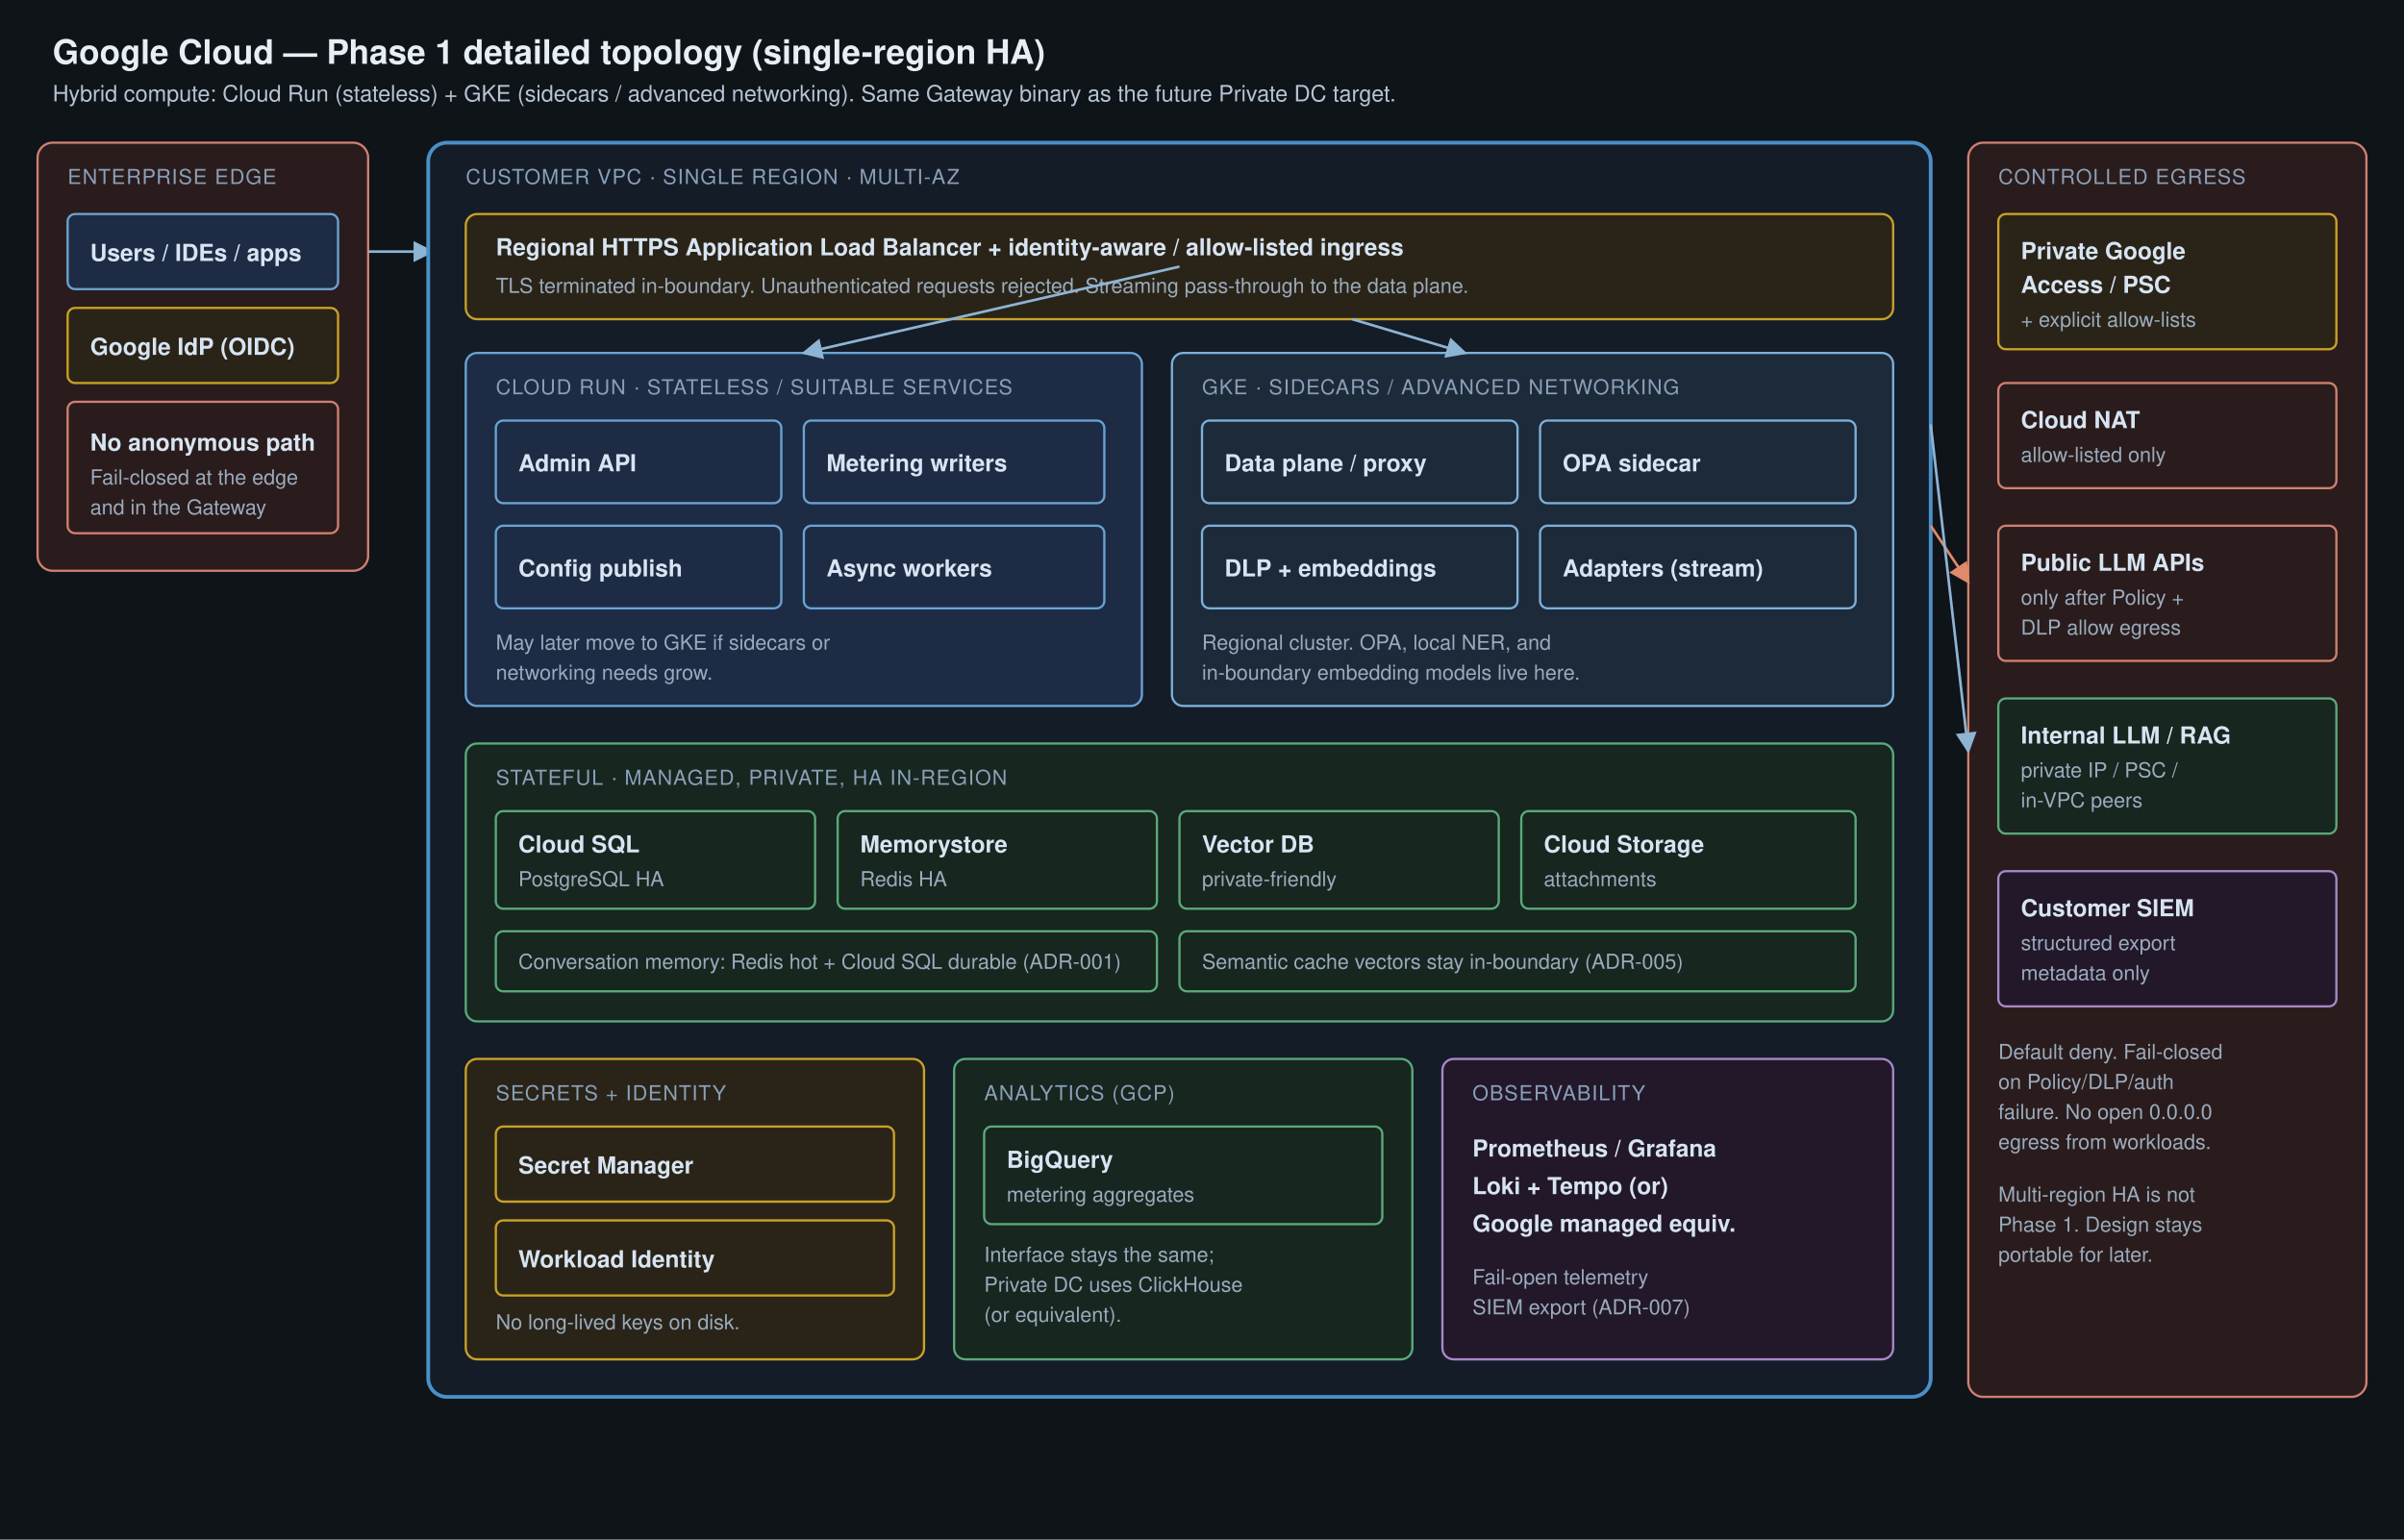
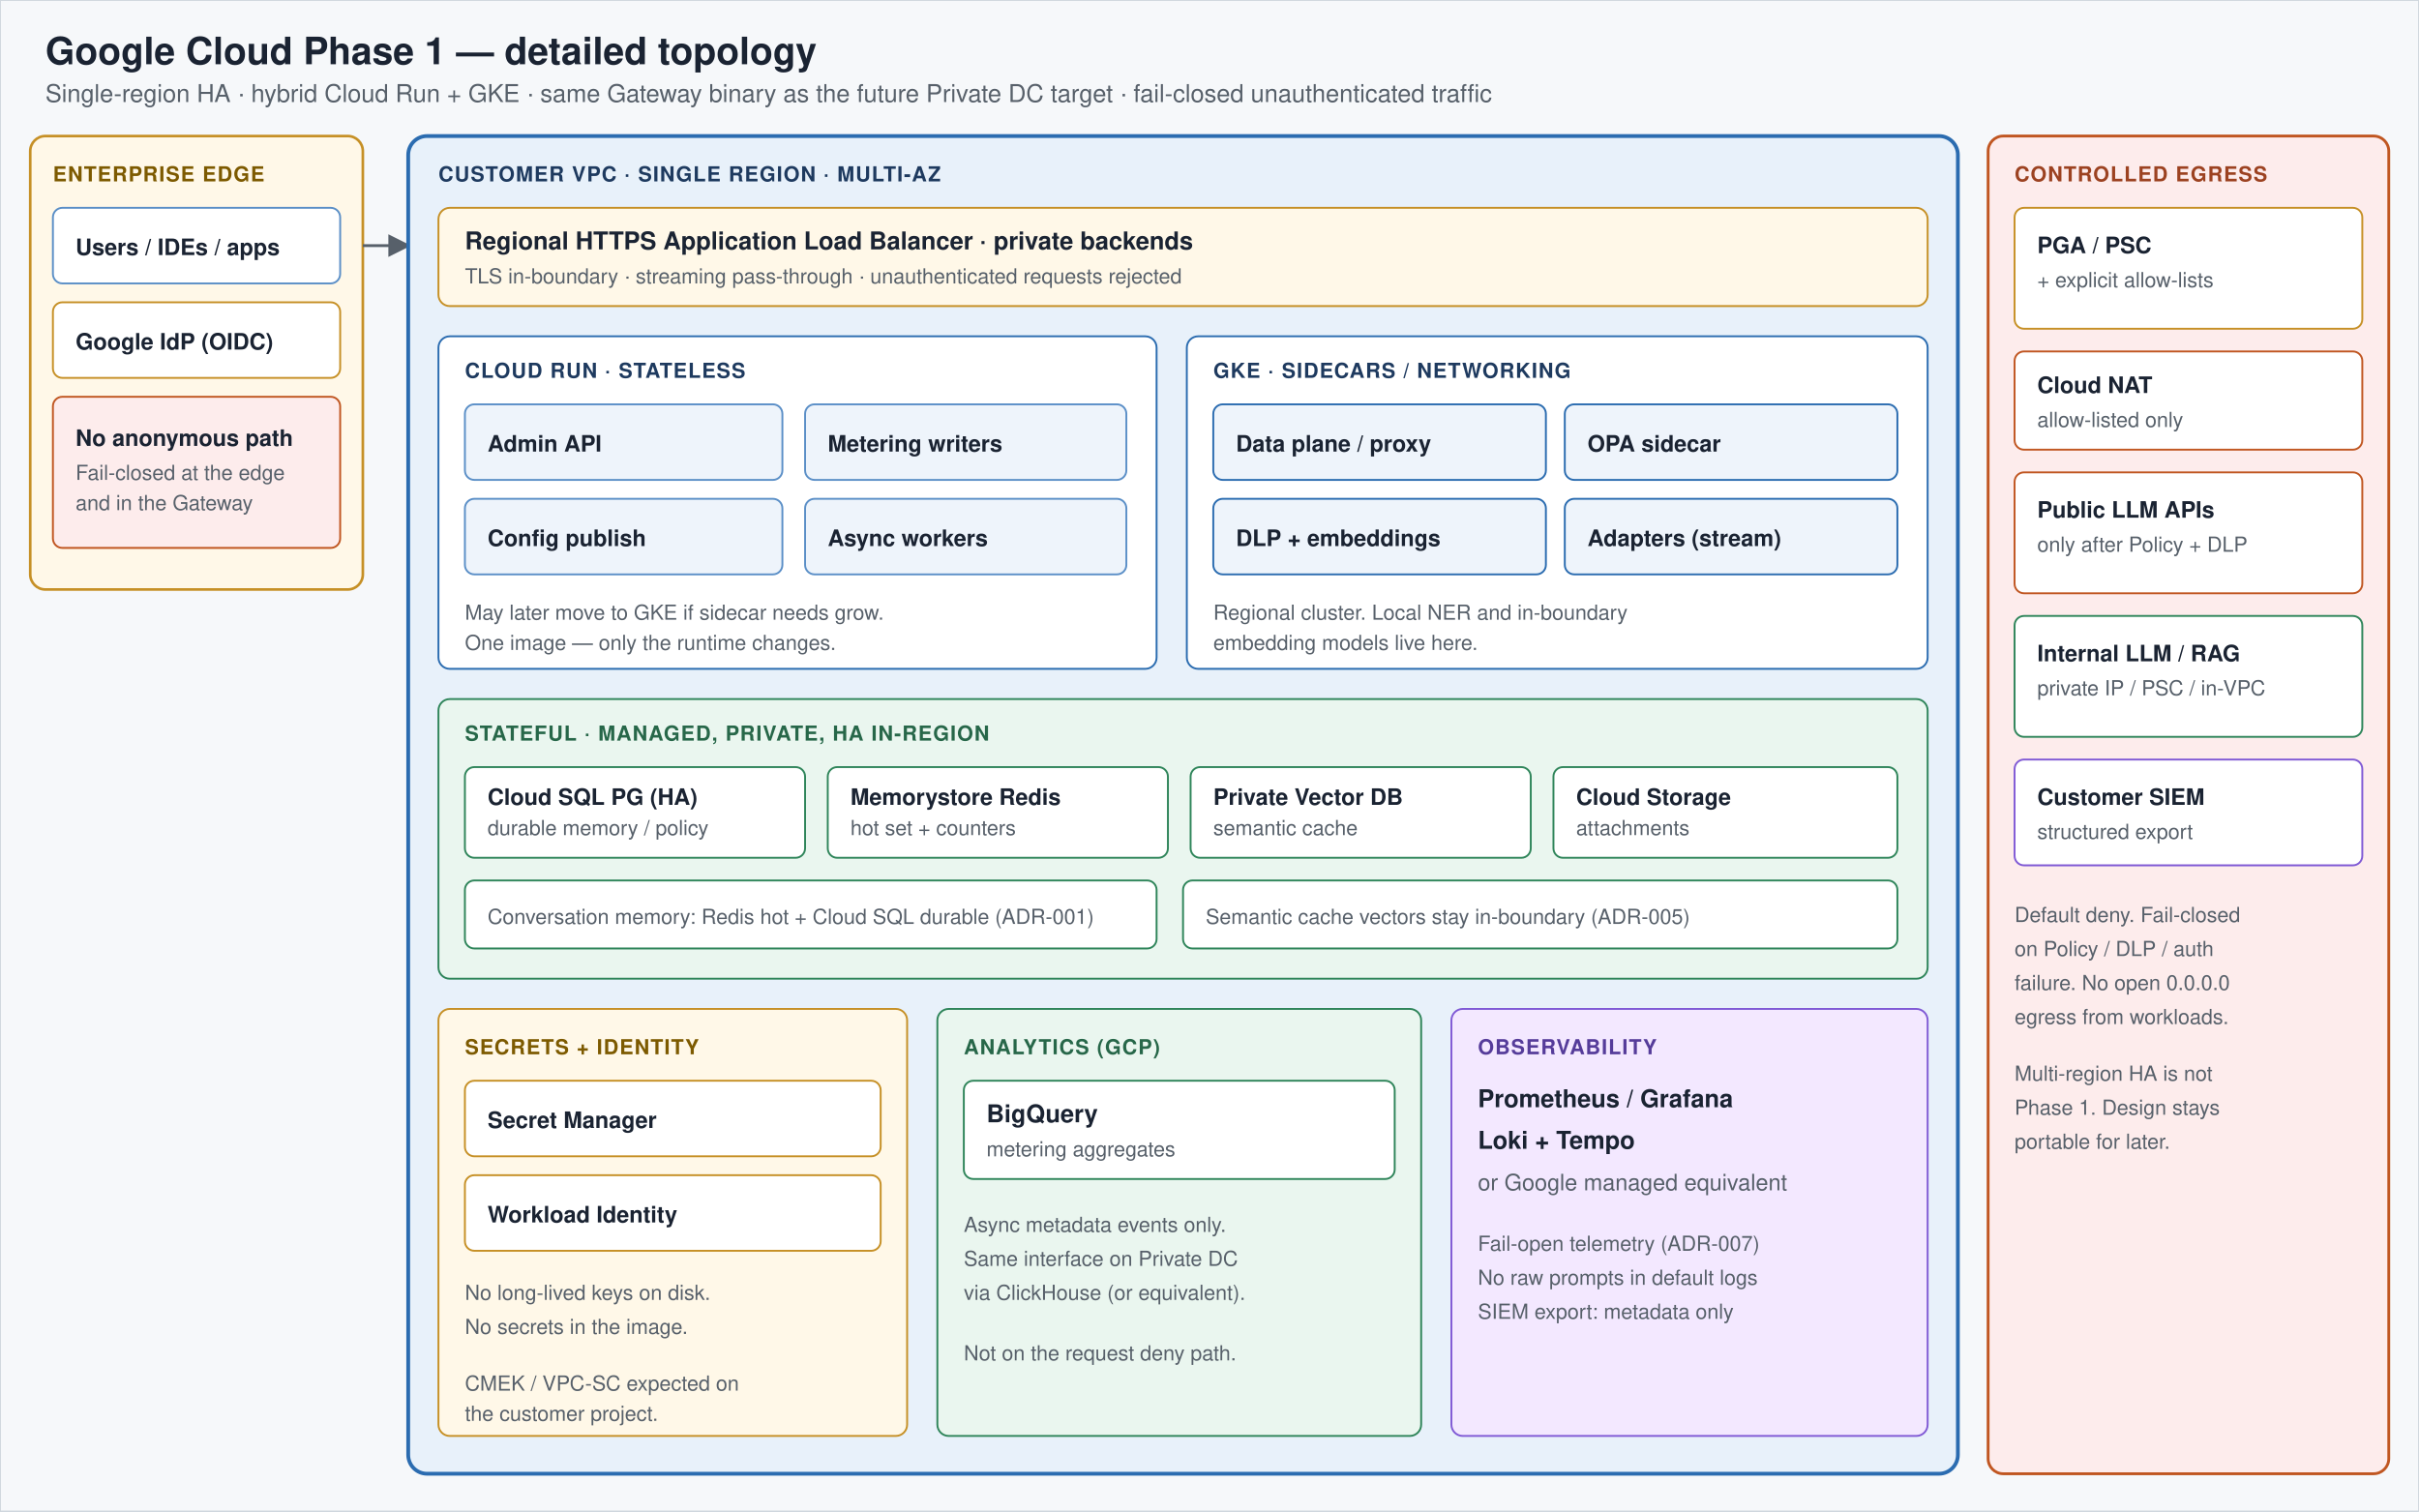
- <svg xmlns="http://www.w3.org/2000/svg" viewBox="0 0 1280 820" width="1280" height="820" role="img" aria-labelledby="title desc">
+ <svg xmlns="http://www.w3.org/2000/svg" viewBox="0 0 1280 800" width="1280" height="800" role="img" aria-labelledby="title desc">
+   <rect width="1280" height="800" fill="#f6f8fa" stroke="#d0d7de" stroke-width="1" />
+   <text x="24" y="34" font-family="-apple-system, BlinkMacSystemFont, Segoe UI, Helvetica, Arial, sans-serif" font-size="20" font-weight="700" fill="#1a2332">Google Cloud Phase 1 — detailed topology</text>
+   <text x="24" y="54" font-family="-apple-system, BlinkMacSystemFont, Segoe UI, Helvetica, Arial, sans-serif" font-size="13" fill="#57606a">Single-region HA · hybrid Cloud Run + GKE · same Gateway binary as the future Private DC target · fail-closed unauthenticated traffic</text>
+   <rect x="16" y="72" width="176" height="240" rx="8" fill="#fff8e8" stroke="#c69026" stroke-width="1.4" />
+   <text x="28" y="96" font-family="-apple-system, BlinkMacSystemFont, Segoe UI, Helvetica, Arial, sans-serif" font-size="11" font-weight="700" letter-spacing="0.05em" fill="#7d5a00">ENTERPRISE EDGE</text>
+   <rect x="28" y="110" width="152" height="40" rx="5" fill="#ffffff" stroke="#5b8fc7" />
+   <text x="40" y="135" font-family="-apple-system, BlinkMacSystemFont, Segoe UI, Helvetica, Arial, sans-serif" font-size="12" font-weight="600" fill="#1a2332">Users / IDEs / apps</text>
+   <rect x="28" y="160" width="152" height="40" rx="5" fill="#ffffff" stroke="#c69026" />
+   <text x="40" y="185" font-family="-apple-system, BlinkMacSystemFont, Segoe UI, Helvetica, Arial, sans-serif" font-size="12" font-weight="600" fill="#1a2332">Google IdP (OIDC)</text>
+   <rect x="28" y="210" width="152" height="80" rx="5" fill="#fdecec" stroke="#c05621" />
+   <text x="40" y="236" font-family="-apple-system, BlinkMacSystemFont, Segoe UI, Helvetica, Arial, sans-serif" font-size="12" font-weight="600" fill="#1a2332">No anonymous path</text>
+   <text x="40" y="254" font-family="-apple-system, BlinkMacSystemFont, Segoe UI, Helvetica, Arial, sans-serif" font-size="11" fill="#57606a">Fail-closed at the edge</text>
+   <text x="40" y="270" font-family="-apple-system, BlinkMacSystemFont, Segoe UI, Helvetica, Arial, sans-serif" font-size="11" fill="#57606a">and in the Gateway</text>
+   <path d="M192 130 H216" stroke="#57606a" stroke-width="1.5" fill="none" marker-end="url(#arr)" />
+   <rect x="216" y="72" width="820" height="708" rx="10" fill="#e8f1fa" stroke="#2b6cb0" stroke-width="2" />
+   <text x="232" y="96" font-family="-apple-system, BlinkMacSystemFont, Segoe UI, Helvetica, Arial, sans-serif" font-size="11" font-weight="700" letter-spacing="0.05em" fill="#1e3a5f">CUSTOMER VPC  ·  SINGLE REGION  ·  MULTI-AZ</text>
+   <rect x="232" y="110" width="788" height="52" rx="6" fill="#fff8e8" stroke="#c69026" />
+   <text x="246" y="132" font-family="-apple-system, BlinkMacSystemFont, Segoe UI, Helvetica, Arial, sans-serif" font-size="13" font-weight="600" fill="#1a2332">Regional HTTPS Application Load Balancer  ·  private backends</text>
+   <text x="246" y="150" font-family="-apple-system, BlinkMacSystemFont, Segoe UI, Helvetica, Arial, sans-serif" font-size="11" fill="#57606a">TLS in-boundary · streaming pass-through · unauthenticated requests rejected</text>
+   <rect x="232" y="178" width="380" height="176" rx="6" fill="#ffffff" stroke="#2b6cb0" />
+   <text x="246" y="200" font-family="-apple-system, BlinkMacSystemFont, Segoe UI, Helvetica, Arial, sans-serif" font-size="11" font-weight="700" letter-spacing="0.05em" fill="#1e3a5f">CLOUD RUN  ·  STATELESS</text>
+   <rect x="246" y="214" width="168" height="40" rx="5" fill="#eef4fb" stroke="#5b8fc7" />
+   <text x="258" y="239" font-family="-apple-system, BlinkMacSystemFont, Segoe UI, Helvetica, Arial, sans-serif" font-size="12" font-weight="600" fill="#1a2332">Admin API</text>
+   <rect x="426" y="214" width="170" height="40" rx="5" fill="#eef4fb" stroke="#5b8fc7" />
+   <text x="438" y="239" font-family="-apple-system, BlinkMacSystemFont, Segoe UI, Helvetica, Arial, sans-serif" font-size="12" font-weight="600" fill="#1a2332">Metering writers</text>
+   <rect x="246" y="264" width="168" height="40" rx="5" fill="#eef4fb" stroke="#5b8fc7" />
+   <text x="258" y="289" font-family="-apple-system, BlinkMacSystemFont, Segoe UI, Helvetica, Arial, sans-serif" font-size="12" font-weight="600" fill="#1a2332">Config publish</text>
+   <rect x="426" y="264" width="170" height="40" rx="5" fill="#eef4fb" stroke="#5b8fc7" />
+   <text x="438" y="289" font-family="-apple-system, BlinkMacSystemFont, Segoe UI, Helvetica, Arial, sans-serif" font-size="12" font-weight="600" fill="#1a2332">Async workers</text>
+   <text x="246" y="328" font-family="-apple-system, BlinkMacSystemFont, Segoe UI, Helvetica, Arial, sans-serif" font-size="11" fill="#57606a">May later move to GKE if sidecar needs grow.</text>
+   <text x="246" y="344" font-family="-apple-system, BlinkMacSystemFont, Segoe UI, Helvetica, Arial, sans-serif" font-size="11" fill="#57606a">One image — only the runtime changes.</text>
+   <rect x="628" y="178" width="392" height="176" rx="6" fill="#ffffff" stroke="#2b6cb0" />
+   <text x="642" y="200" font-family="-apple-system, BlinkMacSystemFont, Segoe UI, Helvetica, Arial, sans-serif" font-size="11" font-weight="700" letter-spacing="0.05em" fill="#1e3a5f">GKE  ·  SIDECARS / NETWORKING</text>
+   <rect x="642" y="214" width="176" height="40" rx="5" fill="#eef4fb" stroke="#2b6cb0" />
+   <text x="654" y="239" font-family="-apple-system, BlinkMacSystemFont, Segoe UI, Helvetica, Arial, sans-serif" font-size="12" font-weight="600" fill="#1a2332">Data plane / proxy</text>
+   <rect x="828" y="214" width="176" height="40" rx="5" fill="#eef4fb" stroke="#2b6cb0" />
+   <text x="840" y="239" font-family="-apple-system, BlinkMacSystemFont, Segoe UI, Helvetica, Arial, sans-serif" font-size="12" font-weight="600" fill="#1a2332">OPA sidecar</text>
+   <rect x="642" y="264" width="176" height="40" rx="5" fill="#eef4fb" stroke="#2b6cb0" />
+   <text x="654" y="289" font-family="-apple-system, BlinkMacSystemFont, Segoe UI, Helvetica, Arial, sans-serif" font-size="12" font-weight="600" fill="#1a2332">DLP + embeddings</text>
+   <rect x="828" y="264" width="176" height="40" rx="5" fill="#eef4fb" stroke="#2b6cb0" />
+   <text x="840" y="289" font-family="-apple-system, BlinkMacSystemFont, Segoe UI, Helvetica, Arial, sans-serif" font-size="12" font-weight="600" fill="#1a2332">Adapters (stream)</text>
+   <text x="642" y="328" font-family="-apple-system, BlinkMacSystemFont, Segoe UI, Helvetica, Arial, sans-serif" font-size="11" fill="#57606a">Regional cluster. Local NER and in-boundary</text>
+   <text x="642" y="344" font-family="-apple-system, BlinkMacSystemFont, Segoe UI, Helvetica, Arial, sans-serif" font-size="11" fill="#57606a">embedding models live here.</text>
+   <rect x="232" y="370" width="788" height="148" rx="6" fill="#eaf6ef" stroke="#2f855a" />
+   <text x="246" y="392" font-family="-apple-system, BlinkMacSystemFont, Segoe UI, Helvetica, Arial, sans-serif" font-size="11" font-weight="700" letter-spacing="0.05em" fill="#276749">STATEFUL  ·  MANAGED, PRIVATE, HA IN-REGION</text>
+   <rect x="246" y="406" width="180" height="48" rx="5" fill="#ffffff" stroke="#2f855a" />
+   <text x="258" y="426" font-family="-apple-system, BlinkMacSystemFont, Segoe UI, Helvetica, Arial, sans-serif" font-size="12" font-weight="600" fill="#1a2332">Cloud SQL PG (HA)</text>
+   <text x="258" y="442" font-family="-apple-system, BlinkMacSystemFont, Segoe UI, Helvetica, Arial, sans-serif" font-size="11" fill="#57606a">durable memory / policy</text>
+   <rect x="438" y="406" width="180" height="48" rx="5" fill="#ffffff" stroke="#2f855a" />
+   <text x="450" y="426" font-family="-apple-system, BlinkMacSystemFont, Segoe UI, Helvetica, Arial, sans-serif" font-size="12" font-weight="600" fill="#1a2332">Memorystore Redis</text>
+   <text x="450" y="442" font-family="-apple-system, BlinkMacSystemFont, Segoe UI, Helvetica, Arial, sans-serif" font-size="11" fill="#57606a">hot set + counters</text>
+   <rect x="630" y="406" width="180" height="48" rx="5" fill="#ffffff" stroke="#2f855a" />
+   <text x="642" y="426" font-family="-apple-system, BlinkMacSystemFont, Segoe UI, Helvetica, Arial, sans-serif" font-size="12" font-weight="600" fill="#1a2332">Private Vector DB</text>
+   <text x="642" y="442" font-family="-apple-system, BlinkMacSystemFont, Segoe UI, Helvetica, Arial, sans-serif" font-size="11" fill="#57606a">semantic cache</text>
+   <rect x="822" y="406" width="182" height="48" rx="5" fill="#ffffff" stroke="#2f855a" />
+   <text x="834" y="426" font-family="-apple-system, BlinkMacSystemFont, Segoe UI, Helvetica, Arial, sans-serif" font-size="12" font-weight="600" fill="#1a2332">Cloud Storage</text>
+   <text x="834" y="442" font-family="-apple-system, BlinkMacSystemFont, Segoe UI, Helvetica, Arial, sans-serif" font-size="11" fill="#57606a">attachments</text>
+   <rect x="246" y="466" width="366" height="36" rx="5" fill="#ffffff" stroke="#2f855a" />
+   <text x="258" y="489" font-family="-apple-system, BlinkMacSystemFont, Segoe UI, Helvetica, Arial, sans-serif" font-size="11" fill="#57606a">Conversation memory: Redis hot + Cloud SQL durable (ADR-001)</text>
+   <rect x="626" y="466" width="378" height="36" rx="5" fill="#ffffff" stroke="#2f855a" />
+   <text x="638" y="489" font-family="-apple-system, BlinkMacSystemFont, Segoe UI, Helvetica, Arial, sans-serif" font-size="11" fill="#57606a">Semantic cache vectors stay in-boundary (ADR-005)</text>
+   <rect x="232" y="534" width="248" height="226" rx="6" fill="#fff8e8" stroke="#c69026" />
+   <text x="246" y="558" font-family="-apple-system, BlinkMacSystemFont, Segoe UI, Helvetica, Arial, sans-serif" font-size="11" font-weight="700" letter-spacing="0.05em" fill="#7d5a00">SECRETS + IDENTITY</text>
+   <rect x="246" y="572" width="220" height="40" rx="5" fill="#ffffff" stroke="#c69026" />
+   <text x="258" y="597" font-family="-apple-system, BlinkMacSystemFont, Segoe UI, Helvetica, Arial, sans-serif" font-size="12" font-weight="600" fill="#1a2332">Secret Manager</text>
+   <rect x="246" y="622" width="220" height="40" rx="5" fill="#ffffff" stroke="#c69026" />
+   <text x="258" y="647" font-family="-apple-system, BlinkMacSystemFont, Segoe UI, Helvetica, Arial, sans-serif" font-size="12" font-weight="600" fill="#1a2332">Workload Identity</text>
+   <text x="246" y="688" font-family="-apple-system, BlinkMacSystemFont, Segoe UI, Helvetica, Arial, sans-serif" font-size="11" fill="#57606a">No long-lived keys on disk.</text>
+   <text x="246" y="706" font-family="-apple-system, BlinkMacSystemFont, Segoe UI, Helvetica, Arial, sans-serif" font-size="11" fill="#57606a">No secrets in the image.</text>
+   <text x="246" y="736" font-family="-apple-system, BlinkMacSystemFont, Segoe UI, Helvetica, Arial, sans-serif" font-size="11" fill="#57606a">CMEK / VPC-SC expected on</text>
+   <text x="246" y="752" font-family="-apple-system, BlinkMacSystemFont, Segoe UI, Helvetica, Arial, sans-serif" font-size="11" fill="#57606a">the customer project.</text>
+   <rect x="496" y="534" width="256" height="226" rx="6" fill="#eaf6ef" stroke="#2f855a" />
+   <text x="510" y="558" font-family="-apple-system, BlinkMacSystemFont, Segoe UI, Helvetica, Arial, sans-serif" font-size="11" font-weight="700" letter-spacing="0.05em" fill="#276749">ANALYTICS (GCP)</text>
+   <rect x="510" y="572" width="228" height="52" rx="5" fill="#ffffff" stroke="#2f855a" />
+   <text x="522" y="594" font-family="-apple-system, BlinkMacSystemFont, Segoe UI, Helvetica, Arial, sans-serif" font-size="13" font-weight="600" fill="#1a2332">BigQuery</text>
+   <text x="522" y="612" font-family="-apple-system, BlinkMacSystemFont, Segoe UI, Helvetica, Arial, sans-serif" font-size="11" fill="#57606a">metering aggregates</text>
+   <text x="510" y="652" font-family="-apple-system, BlinkMacSystemFont, Segoe UI, Helvetica, Arial, sans-serif" font-size="11" fill="#57606a">Async metadata events only.</text>
+   <text x="510" y="670" font-family="-apple-system, BlinkMacSystemFont, Segoe UI, Helvetica, Arial, sans-serif" font-size="11" fill="#57606a">Same interface on Private DC</text>
+   <text x="510" y="688" font-family="-apple-system, BlinkMacSystemFont, Segoe UI, Helvetica, Arial, sans-serif" font-size="11" fill="#57606a">via ClickHouse (or equivalent).</text>
+   <text x="510" y="720" font-family="-apple-system, BlinkMacSystemFont, Segoe UI, Helvetica, Arial, sans-serif" font-size="11" fill="#57606a">Not on the request deny path.</text>
+   <rect x="768" y="534" width="252" height="226" rx="6" fill="#f3e8ff" stroke="#805ad5" />
+   <text x="782" y="558" font-family="-apple-system, BlinkMacSystemFont, Segoe UI, Helvetica, Arial, sans-serif" font-size="11" font-weight="700" letter-spacing="0.05em" fill="#553c9a">OBSERVABILITY</text>
+   <text x="782" y="586" font-family="-apple-system, BlinkMacSystemFont, Segoe UI, Helvetica, Arial, sans-serif" font-size="13" font-weight="600" fill="#1a2332">Prometheus / Grafana</text>
+   <text x="782" y="608" font-family="-apple-system, BlinkMacSystemFont, Segoe UI, Helvetica, Arial, sans-serif" font-size="13" font-weight="600" fill="#1a2332">Loki + Tempo</text>
+   <text x="782" y="630" font-family="-apple-system, BlinkMacSystemFont, Segoe UI, Helvetica, Arial, sans-serif" font-size="12" fill="#57606a">or Google managed equivalent</text>
+   <text x="782" y="662" font-family="-apple-system, BlinkMacSystemFont, Segoe UI, Helvetica, Arial, sans-serif" font-size="11" fill="#57606a">Fail-open telemetry (ADR-007)</text>
+   <text x="782" y="680" font-family="-apple-system, BlinkMacSystemFont, Segoe UI, Helvetica, Arial, sans-serif" font-size="11" fill="#57606a">No raw prompts in default logs</text>
+   <text x="782" y="698" font-family="-apple-system, BlinkMacSystemFont, Segoe UI, Helvetica, Arial, sans-serif" font-size="11" fill="#57606a">SIEM export: metadata only</text>
+   <rect x="1052" y="72" width="212" height="708" rx="8" fill="#fdecec" stroke="#c05621" stroke-width="1.5" />
+   <text x="1066" y="96" font-family="-apple-system, BlinkMacSystemFont, Segoe UI, Helvetica, Arial, sans-serif" font-size="11" font-weight="700" letter-spacing="0.05em" fill="#9c4221">CONTROLLED EGRESS</text>
+   <rect x="1066" y="110" width="184" height="64" rx="5" fill="#ffffff" stroke="#c69026" />
+   <text x="1078" y="134" font-family="-apple-system, BlinkMacSystemFont, Segoe UI, Helvetica, Arial, sans-serif" font-size="12" font-weight="600" fill="#1a2332">PGA / PSC</text>
+   <text x="1078" y="152" font-family="-apple-system, BlinkMacSystemFont, Segoe UI, Helvetica, Arial, sans-serif" font-size="11" fill="#57606a">+ explicit allow-lists</text>
+   <rect x="1066" y="186" width="184" height="52" rx="5" fill="#ffffff" stroke="#c05621" />
+   <text x="1078" y="208" font-family="-apple-system, BlinkMacSystemFont, Segoe UI, Helvetica, Arial, sans-serif" font-size="12" font-weight="600" fill="#1a2332">Cloud NAT</text>
+   <text x="1078" y="226" font-family="-apple-system, BlinkMacSystemFont, Segoe UI, Helvetica, Arial, sans-serif" font-size="11" fill="#57606a">allow-listed only</text>
+   <rect x="1066" y="250" width="184" height="64" rx="5" fill="#ffffff" stroke="#c05621" />
+   <text x="1078" y="274" font-family="-apple-system, BlinkMacSystemFont, Segoe UI, Helvetica, Arial, sans-serif" font-size="12" font-weight="600" fill="#1a2332">Public LLM APIs</text>
+   <text x="1078" y="292" font-family="-apple-system, BlinkMacSystemFont, Segoe UI, Helvetica, Arial, sans-serif" font-size="11" fill="#57606a">only after Policy + DLP</text>
+   <rect x="1066" y="326" width="184" height="64" rx="5" fill="#ffffff" stroke="#2f855a" />
+   <text x="1078" y="350" font-family="-apple-system, BlinkMacSystemFont, Segoe UI, Helvetica, Arial, sans-serif" font-size="12" font-weight="600" fill="#1a2332">Internal LLM / RAG</text>
+   <text x="1078" y="368" font-family="-apple-system, BlinkMacSystemFont, Segoe UI, Helvetica, Arial, sans-serif" font-size="11" fill="#57606a">private IP / PSC / in-VPC</text>
+   <rect x="1066" y="402" width="184" height="56" rx="5" fill="#ffffff" stroke="#805ad5" />
+   <text x="1078" y="426" font-family="-apple-system, BlinkMacSystemFont, Segoe UI, Helvetica, Arial, sans-serif" font-size="12" font-weight="600" fill="#1a2332">Customer SIEM</text>
+   <text x="1078" y="444" font-family="-apple-system, BlinkMacSystemFont, Segoe UI, Helvetica, Arial, sans-serif" font-size="11" fill="#57606a">structured export</text>
+   <text x="1066" y="488" font-family="-apple-system, BlinkMacSystemFont, Segoe UI, Helvetica, Arial, sans-serif" font-size="11" fill="#57606a">Default deny. Fail-closed</text>
+   <text x="1066" y="506" font-family="-apple-system, BlinkMacSystemFont, Segoe UI, Helvetica, Arial, sans-serif" font-size="11" fill="#57606a">on Policy / DLP / auth</text>
+   <text x="1066" y="524" font-family="-apple-system, BlinkMacSystemFont, Segoe UI, Helvetica, Arial, sans-serif" font-size="11" fill="#57606a">failure. No open 0.0.0.0</text>
+   <text x="1066" y="542" font-family="-apple-system, BlinkMacSystemFont, Segoe UI, Helvetica, Arial, sans-serif" font-size="11" fill="#57606a">egress from workloads.</text>
+   <text x="1066" y="572" font-family="-apple-system, BlinkMacSystemFont, Segoe UI, Helvetica, Arial, sans-serif" font-size="11" fill="#57606a">Multi-region HA is not</text>
+   <text x="1066" y="590" font-family="-apple-system, BlinkMacSystemFont, Segoe UI, Helvetica, Arial, sans-serif" font-size="11" fill="#57606a">Phase 1. Design stays</text>
+   <text x="1066" y="608" font-family="-apple-system, BlinkMacSystemFont, Segoe UI, Helvetica, Arial, sans-serif" font-size="11" fill="#57606a">portable for later.</text>
  <defs>
-     <style>
-       .bg { fill: #0f1419; }
-       .vpc { fill: #141c28; stroke: #4a90c8; stroke-width: 2; }
-       .zone { fill: #1a2433; stroke: #3d5270; stroke-width: 1.2; }
-       .run { fill: #1d2c44; stroke: #6aa3d4; stroke-width: 1.2; }
-       .gke { fill: #1d2a3a; stroke: #7db0d8; stroke-width: 1.2; }
-       .data { fill: #17261f; stroke: #5aaa7a; stroke-width: 1.2; }
-       .sec { fill: #2a2418; stroke: #c9a227; stroke-width: 1.2; }
-       .obs { fill: #22182a; stroke: #a888c8; stroke-width: 1.2; }
-       .ext { fill: #2a1c1c; stroke: #d08070; stroke-width: 1.2; }
-       .t { font-family: "IBM Plex Sans", "Segoe UI", Helvetica, Arial, sans-serif; fill: #e8eef5; }
-       .h { font-size: 18px; font-weight: 650; }
-       .s { font-size: 12px; fill: #b7c4d4; }
-       .xs { font-size: 11px; fill: #9aabbd; }
-       .label { font-size: 12.5px; font-weight: 600; fill: #d7e4f2; }
-       .cap { font-size: 11px; fill: #8aa0b8; letter-spacing: 0.05em; }
-       .arrow { stroke: #8eb4d4; stroke-width: 1.4; fill: none; marker-end: url(#ah); }
-       .arrow-hot { stroke: #e08a6a; stroke-width: 1.4; fill: none; marker-end: url(#ah-hot); }
-     </style>
-     <marker id="ah" markerWidth="8" markerHeight="8" refX="7" refY="4" orient="auto">
-       <path d="M0,0 L8,4 L0,8 Z" fill="#8eb4d4" />
-     </marker>
-     <marker id="ah-hot" markerWidth="8" markerHeight="8" refX="7" refY="4" orient="auto">
-       <path d="M0,0 L8,4 L0,8 Z" fill="#e08a6a" />
+     <marker id="arr" markerWidth="8" markerHeight="8" refX="7" refY="4" orient="auto">
+       <path d="M0,0 L8,4 L0,8 Z" fill="#57606a" />
    </marker>
  </defs>
-   <rect class="bg" width="1280" height="820" />
-   <text class="t h" x="28" y="34">Google Cloud — Phase 1 detailed topology (single-region HA)</text>
-   <text class="t s" x="28" y="54">Hybrid compute: Cloud Run (stateless) + GKE (sidecars / advanced networking). Same Gateway binary as the future Private DC target.</text>
-   <rect class="ext" x="20" y="76" width="176" height="228" rx="8" />
-   <text class="t cap" x="36" y="98">ENTERPRISE EDGE</text>
-   <rect class="run" x="36" y="114" width="144" height="40" rx="4" />
-   <text class="t label" x="48" y="139">Users / IDEs / apps</text>
-   <rect class="sec" x="36" y="164" width="144" height="40" rx="4" />
-   <text class="t label" x="48" y="189">Google IdP (OIDC)</text>
-   <rect class="ext" x="36" y="214" width="144" height="70" rx="4" />
-   <text class="t label" x="48" y="240">No anonymous path</text>
-   <text class="t xs" x="48" y="258">Fail-closed at the edge</text>
-   <text class="t xs" x="48" y="274">and in the Gateway</text>
-   <line class="arrow" x1="196" y1="134" x2="230" y2="134" />
-   <rect class="vpc" x="228" y="76" width="800" height="668" rx="10" />
-   <text class="t cap" x="248" y="98">CUSTOMER VPC  ·  SINGLE REGION  ·  MULTI-AZ</text>
-   <rect class="sec" x="248" y="114" width="760" height="56" rx="6" />
-   <text class="t label" x="264" y="136">Regional HTTPS Application Load Balancer  +  identity-aware / allow-listed ingress</text>
-   <text class="t xs" x="264" y="156">TLS terminated in-boundary. Unauthenticated requests rejected. Streaming pass-through to the data plane.</text>
-   <rect class="run" x="248" y="188" width="360" height="188" rx="6" />
-   <text class="t cap" x="264" y="210">CLOUD RUN  ·  STATELESS / SUITABLE SERVICES</text>
-   <rect class="run" x="264" y="224" width="152" height="44" rx="4" />
-   <text class="t label" x="276" y="251">Admin API</text>
-   <rect class="run" x="428" y="224" width="160" height="44" rx="4" />
-   <text class="t label" x="440" y="251">Metering writers</text>
-   <rect class="run" x="264" y="280" width="152" height="44" rx="4" />
-   <text class="t label" x="276" y="307">Config publish</text>
-   <rect class="run" x="428" y="280" width="160" height="44" rx="4" />
-   <text class="t label" x="440" y="307">Async workers</text>
-   <text class="t xs" x="264" y="346">May later move to GKE if sidecars or</text>
-   <text class="t xs" x="264" y="362">networking needs grow.</text>
-   <rect class="gke" x="624" y="188" width="384" height="188" rx="6" />
-   <text class="t cap" x="640" y="210">GKE  ·  SIDECARS / ADVANCED NETWORKING</text>
-   <rect class="gke" x="640" y="224" width="168" height="44" rx="4" />
-   <text class="t label" x="652" y="251">Data plane / proxy</text>
-   <rect class="gke" x="820" y="224" width="168" height="44" rx="4" />
-   <text class="t label" x="832" y="251">OPA sidecar</text>
-   <rect class="gke" x="640" y="280" width="168" height="44" rx="4" />
-   <text class="t label" x="652" y="307">DLP + embeddings</text>
-   <rect class="gke" x="820" y="280" width="168" height="44" rx="4" />
-   <text class="t label" x="832" y="307">Adapters (stream)</text>
-   <text class="t xs" x="640" y="346">Regional cluster. OPA, local NER, and</text>
-   <text class="t xs" x="640" y="362">in-boundary embedding models live here.</text>
-   <line class="arrow" x1="628" y1="142" x2="428" y2="188" />
-   <line class="arrow" x1="720" y1="170" x2="780" y2="188" />
-   <rect class="data" x="248" y="396" width="760" height="148" rx="6" />
-   <text class="t cap" x="264" y="418">STATEFUL  ·  MANAGED, PRIVATE, HA IN-REGION</text>
-   <rect class="data" x="264" y="432" width="170" height="52" rx="4" />
-   <text class="t label" x="276" y="454">Cloud SQL</text>
-   <text class="t xs" x="276" y="472">PostgreSQL HA</text>
-   <rect class="data" x="446" y="432" width="170" height="52" rx="4" />
-   <text class="t label" x="458" y="454">Memorystore</text>
-   <text class="t xs" x="458" y="472">Redis HA</text>
-   <rect class="data" x="628" y="432" width="170" height="52" rx="4" />
-   <text class="t label" x="640" y="454">Vector DB</text>
-   <text class="t xs" x="640" y="472">private-friendly</text>
-   <rect class="data" x="810" y="432" width="178" height="52" rx="4" />
-   <text class="t label" x="822" y="454">Cloud Storage</text>
-   <text class="t xs" x="822" y="472">attachments</text>
-   <rect class="data" x="264" y="496" width="352" height="32" rx="4" />
-   <text class="t xs" x="276" y="516">Conversation memory: Redis hot + Cloud SQL durable (ADR-001)</text>
-   <rect class="data" x="628" y="496" width="360" height="32" rx="4" />
-   <text class="t xs" x="640" y="516">Semantic cache vectors stay in-boundary (ADR-005)</text>
-   <rect class="sec" x="248" y="564" width="244" height="160" rx="6" />
-   <text class="t cap" x="264" y="586">SECRETS + IDENTITY</text>
-   <rect class="sec" x="264" y="600" width="212" height="40" rx="4" />
-   <text class="t label" x="276" y="625">Secret Manager</text>
-   <rect class="sec" x="264" y="650" width="212" height="40" rx="4" />
-   <text class="t label" x="276" y="675">Workload Identity</text>
-   <text class="t xs" x="264" y="708">No long-lived keys on disk.</text>
-   <rect class="data" x="508" y="564" width="244" height="160" rx="6" />
-   <text class="t cap" x="524" y="586">ANALYTICS (GCP)</text>
-   <rect class="data" x="524" y="600" width="212" height="52" rx="4" />
-   <text class="t label" x="536" y="622">BigQuery</text>
-   <text class="t xs" x="536" y="640">metering aggregates</text>
-   <text class="t xs" x="524" y="672">Interface stays the same;</text>
-   <text class="t xs" x="524" y="688">Private DC uses ClickHouse</text>
-   <text class="t xs" x="524" y="704">(or equivalent).</text>
-   <rect class="obs" x="768" y="564" width="240" height="160" rx="6" />
-   <text class="t cap" x="784" y="586">OBSERVABILITY</text>
-   <text class="t label" x="784" y="616">Prometheus / Grafana</text>
-   <text class="t label" x="784" y="636">Loki + Tempo  (or)</text>
-   <text class="t label" x="784" y="656">Google managed equiv.</text>
-   <text class="t xs" x="784" y="684">Fail-open telemetry</text>
-   <text class="t xs" x="784" y="700">SIEM export (ADR-007)</text>
-   <rect class="ext" x="1048" y="76" width="212" height="668" rx="8" />
-   <text class="t cap" x="1064" y="98">CONTROLLED EGRESS</text>
-   <rect class="sec" x="1064" y="114" width="180" height="72" rx="4" />
-   <text class="t label" x="1076" y="138">Private Google</text>
-   <text class="t label" x="1076" y="156">Access / PSC</text>
-   <text class="t xs" x="1076" y="174">+ explicit allow-lists</text>
-   <rect class="ext" x="1064" y="204" width="180" height="56" rx="4" />
-   <text class="t label" x="1076" y="228">Cloud NAT</text>
-   <text class="t xs" x="1076" y="246">allow-listed only</text>
-   <rect class="ext" x="1064" y="280" width="180" height="72" rx="4" />
-   <text class="t label" x="1076" y="304">Public LLM APIs</text>
-   <text class="t xs" x="1076" y="322">only after Policy +</text>
-   <text class="t xs" x="1076" y="338">DLP allow egress</text>
-   <rect class="data" x="1064" y="372" width="180" height="72" rx="4" />
-   <text class="t label" x="1076" y="396">Internal LLM / RAG</text>
-   <text class="t xs" x="1076" y="414">private IP / PSC /</text>
-   <text class="t xs" x="1076" y="430">in-VPC peers</text>
-   <rect class="obs" x="1064" y="464" width="180" height="72" rx="4" />
-   <text class="t label" x="1076" y="488">Customer SIEM</text>
-   <text class="t xs" x="1076" y="506">structured export</text>
-   <text class="t xs" x="1076" y="522">metadata only</text>
-   <text class="t xs" x="1064" y="564">Default deny. Fail-closed</text>
-   <text class="t xs" x="1064" y="580">on Policy/DLP/auth</text>
-   <text class="t xs" x="1064" y="596">failure. No open 0.0.0.0</text>
-   <text class="t xs" x="1064" y="612">egress from workloads.</text>
-   <text class="t xs" x="1064" y="640">Multi-region HA is not</text>
-   <text class="t xs" x="1064" y="656">Phase 1. Design stays</text>
-   <text class="t xs" x="1064" y="672">portable for later.</text>
-   <line class="arrow-hot" x1="1028" y1="280" x2="1048" y2="310" />
-   <line class="arrow" x1="1028" y1="226" x2="1048" y2="400" />
</svg>
